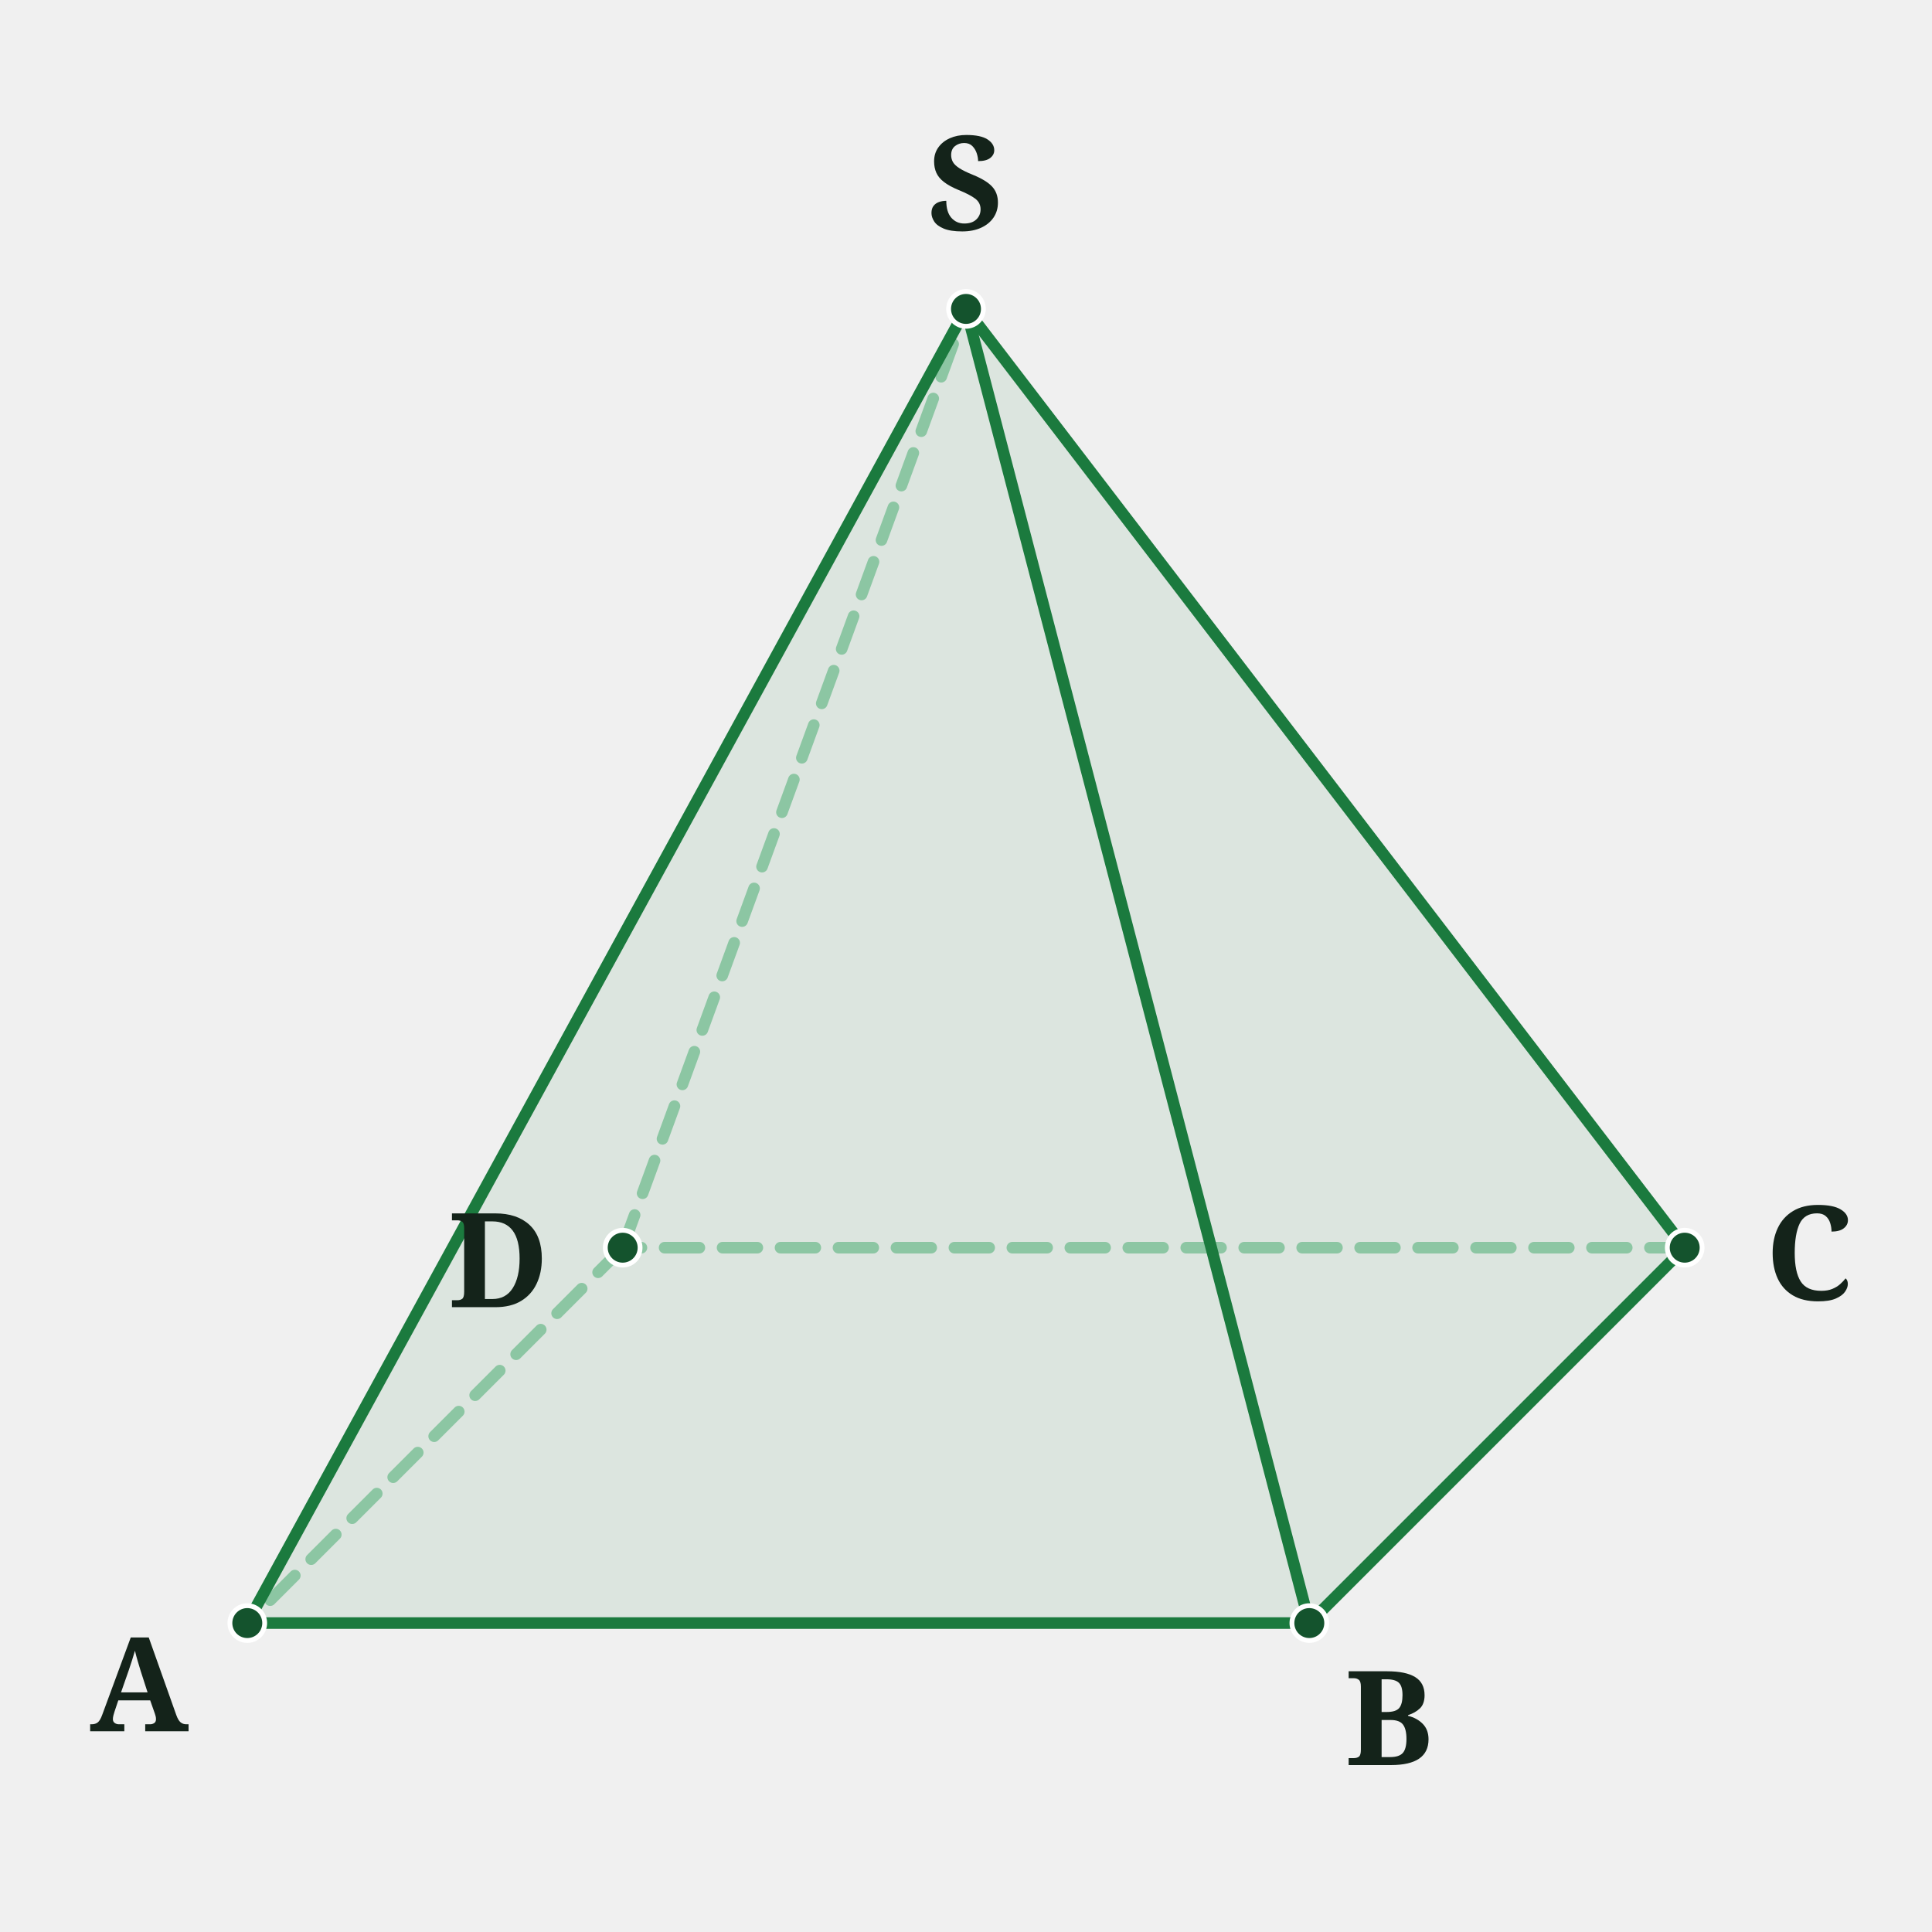
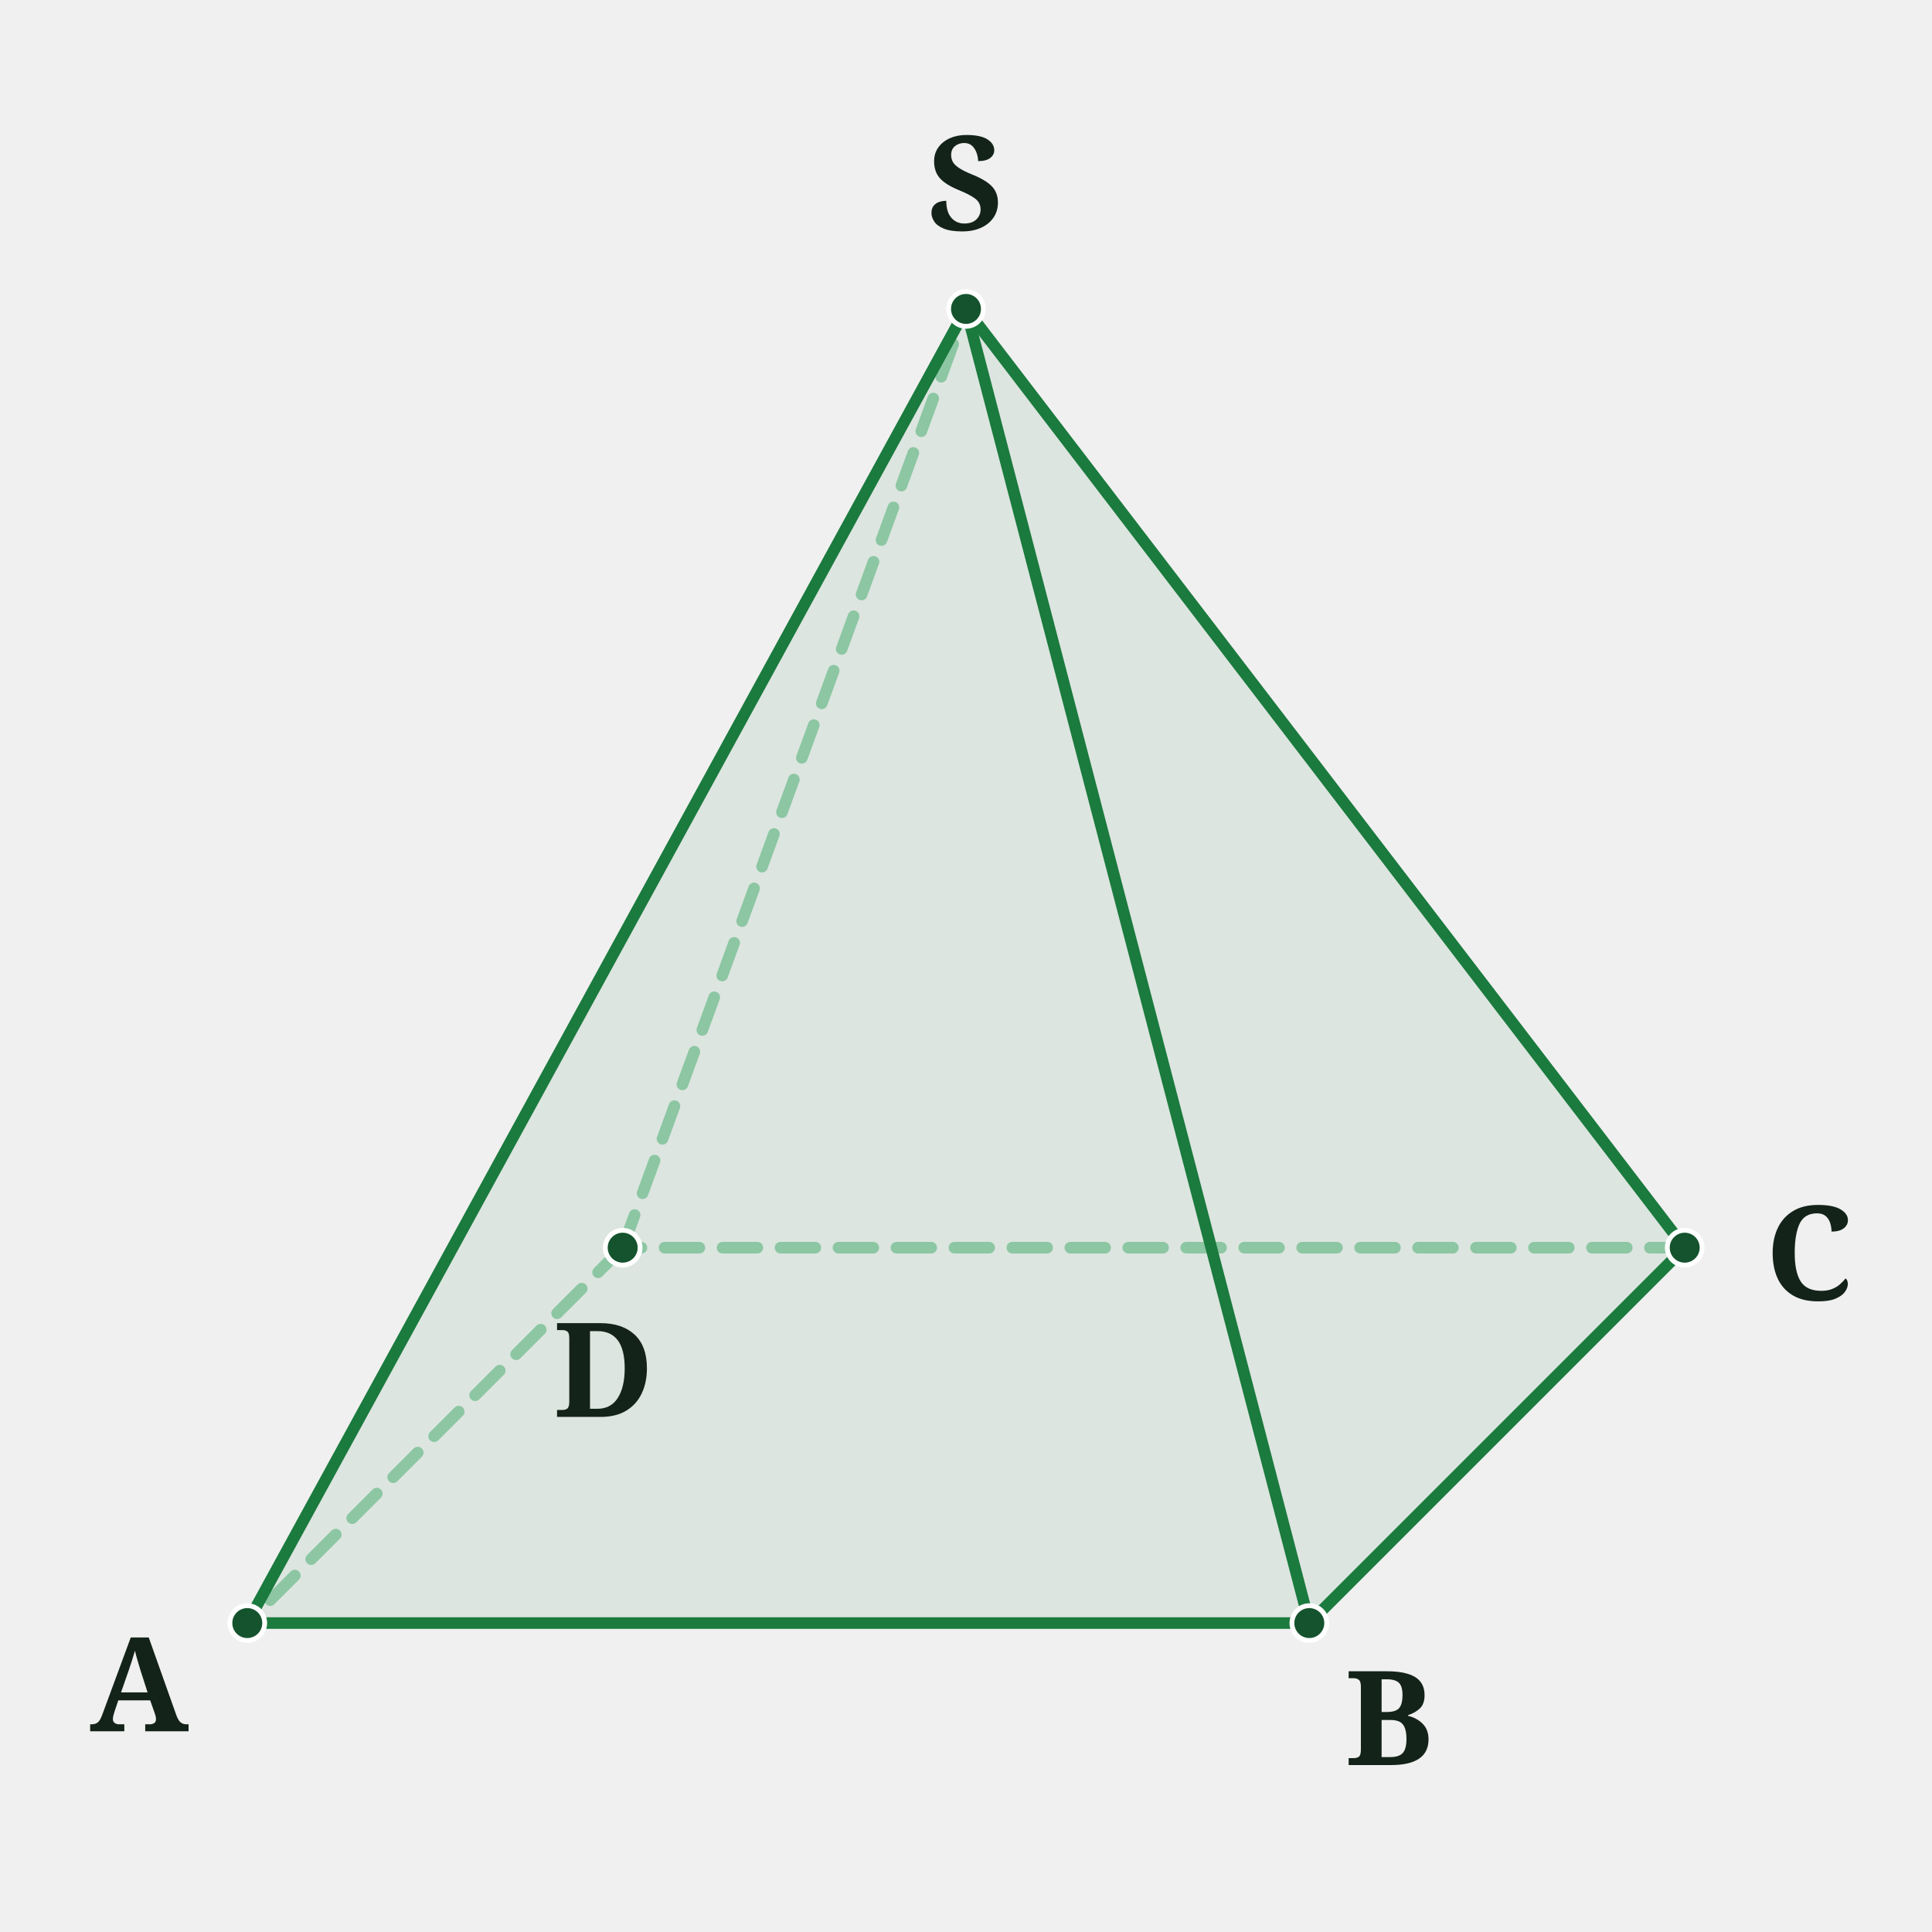
<svg xmlns="http://www.w3.org/2000/svg" viewBox="0 0 1000 1000" width="1000" height="1000">
  <polygon points="128.0,840.1 500.0,159.9 872.0,645.8 677.7,840.1" fill="#1B7A3E" fill-opacity="0.09" stroke="none" />
  <line x1="872.0" y1="645.8" x2="322.3" y2="645.8" stroke="#8CC6A3" stroke-width="6" stroke-dasharray="18,12" stroke-linecap="round" />
  <line x1="322.3" y1="645.8" x2="128.0" y2="840.1" stroke="#8CC6A3" stroke-width="6" stroke-dasharray="18,12" stroke-linecap="round" />
  <line x1="322.3" y1="645.8" x2="500.0" y2="159.9" stroke="#8CC6A3" stroke-width="6" stroke-dasharray="18,12" stroke-linecap="round" />
  <line x1="128.0" y1="840.1" x2="677.7" y2="840.1" stroke="#1B7A3E" stroke-width="6" stroke-linecap="round" />
  <line x1="128.0" y1="840.1" x2="500.0" y2="159.9" stroke="#1B7A3E" stroke-width="6" stroke-linecap="round" />
  <line x1="677.7" y1="840.1" x2="872.0" y2="645.8" stroke="#1B7A3E" stroke-width="6" stroke-linecap="round" />
  <line x1="677.7" y1="840.1" x2="500.0" y2="159.9" stroke="#1B7A3E" stroke-width="6" stroke-linecap="round" />
  <line x1="872.0" y1="645.8" x2="500.0" y2="159.9" stroke="#1B7A3E" stroke-width="6" stroke-linecap="round" />
  <circle cx="128.0" cy="840.1" r="9" fill="#14532D" stroke="#fff" stroke-width="2.5" />
  <circle cx="677.7" cy="840.1" r="9" fill="#14532D" stroke="#fff" stroke-width="2.5" />
  <circle cx="872.0" cy="645.8" r="9" fill="#14532D" stroke="#fff" stroke-width="2.5" />
  <circle cx="322.3" cy="645.8" r="9" fill="#14532D" stroke="#fff" stroke-width="2.5" />
  <circle cx="500.0" cy="159.9" r="9" fill="#14532D" stroke="#fff" stroke-width="2.5" />
  <text x="72.0" y="896.1" font-family="Lora, Georgia, serif" font-weight="700" font-size="68" fill="#14231A" text-anchor="middle">A</text>
  <text x="719.0" y="913.6" font-family="Lora, Georgia, serif" font-weight="700" font-size="68" fill="#14231A" text-anchor="middle">B</text>
  <text x="936.5" y="672.9" font-family="Lora, Georgia, serif" font-weight="700" font-size="68" fill="#14231A" text-anchor="middle">C</text>
-   <text x="258.1" y="676.6" font-family="Lora, Georgia, serif" font-weight="700" font-size="68" fill="#14231A" text-anchor="middle">D</text>
+   <text x="312.5" y="733.4" font-family="Lora, Georgia, serif" font-weight="700" font-size="68" fill="#14231A" text-anchor="middle">D</text>
  <text x="500.0" y="119.1" font-family="Lora, Georgia, serif" font-weight="700" font-size="68" fill="#14231A" text-anchor="middle">S</text>
</svg>
